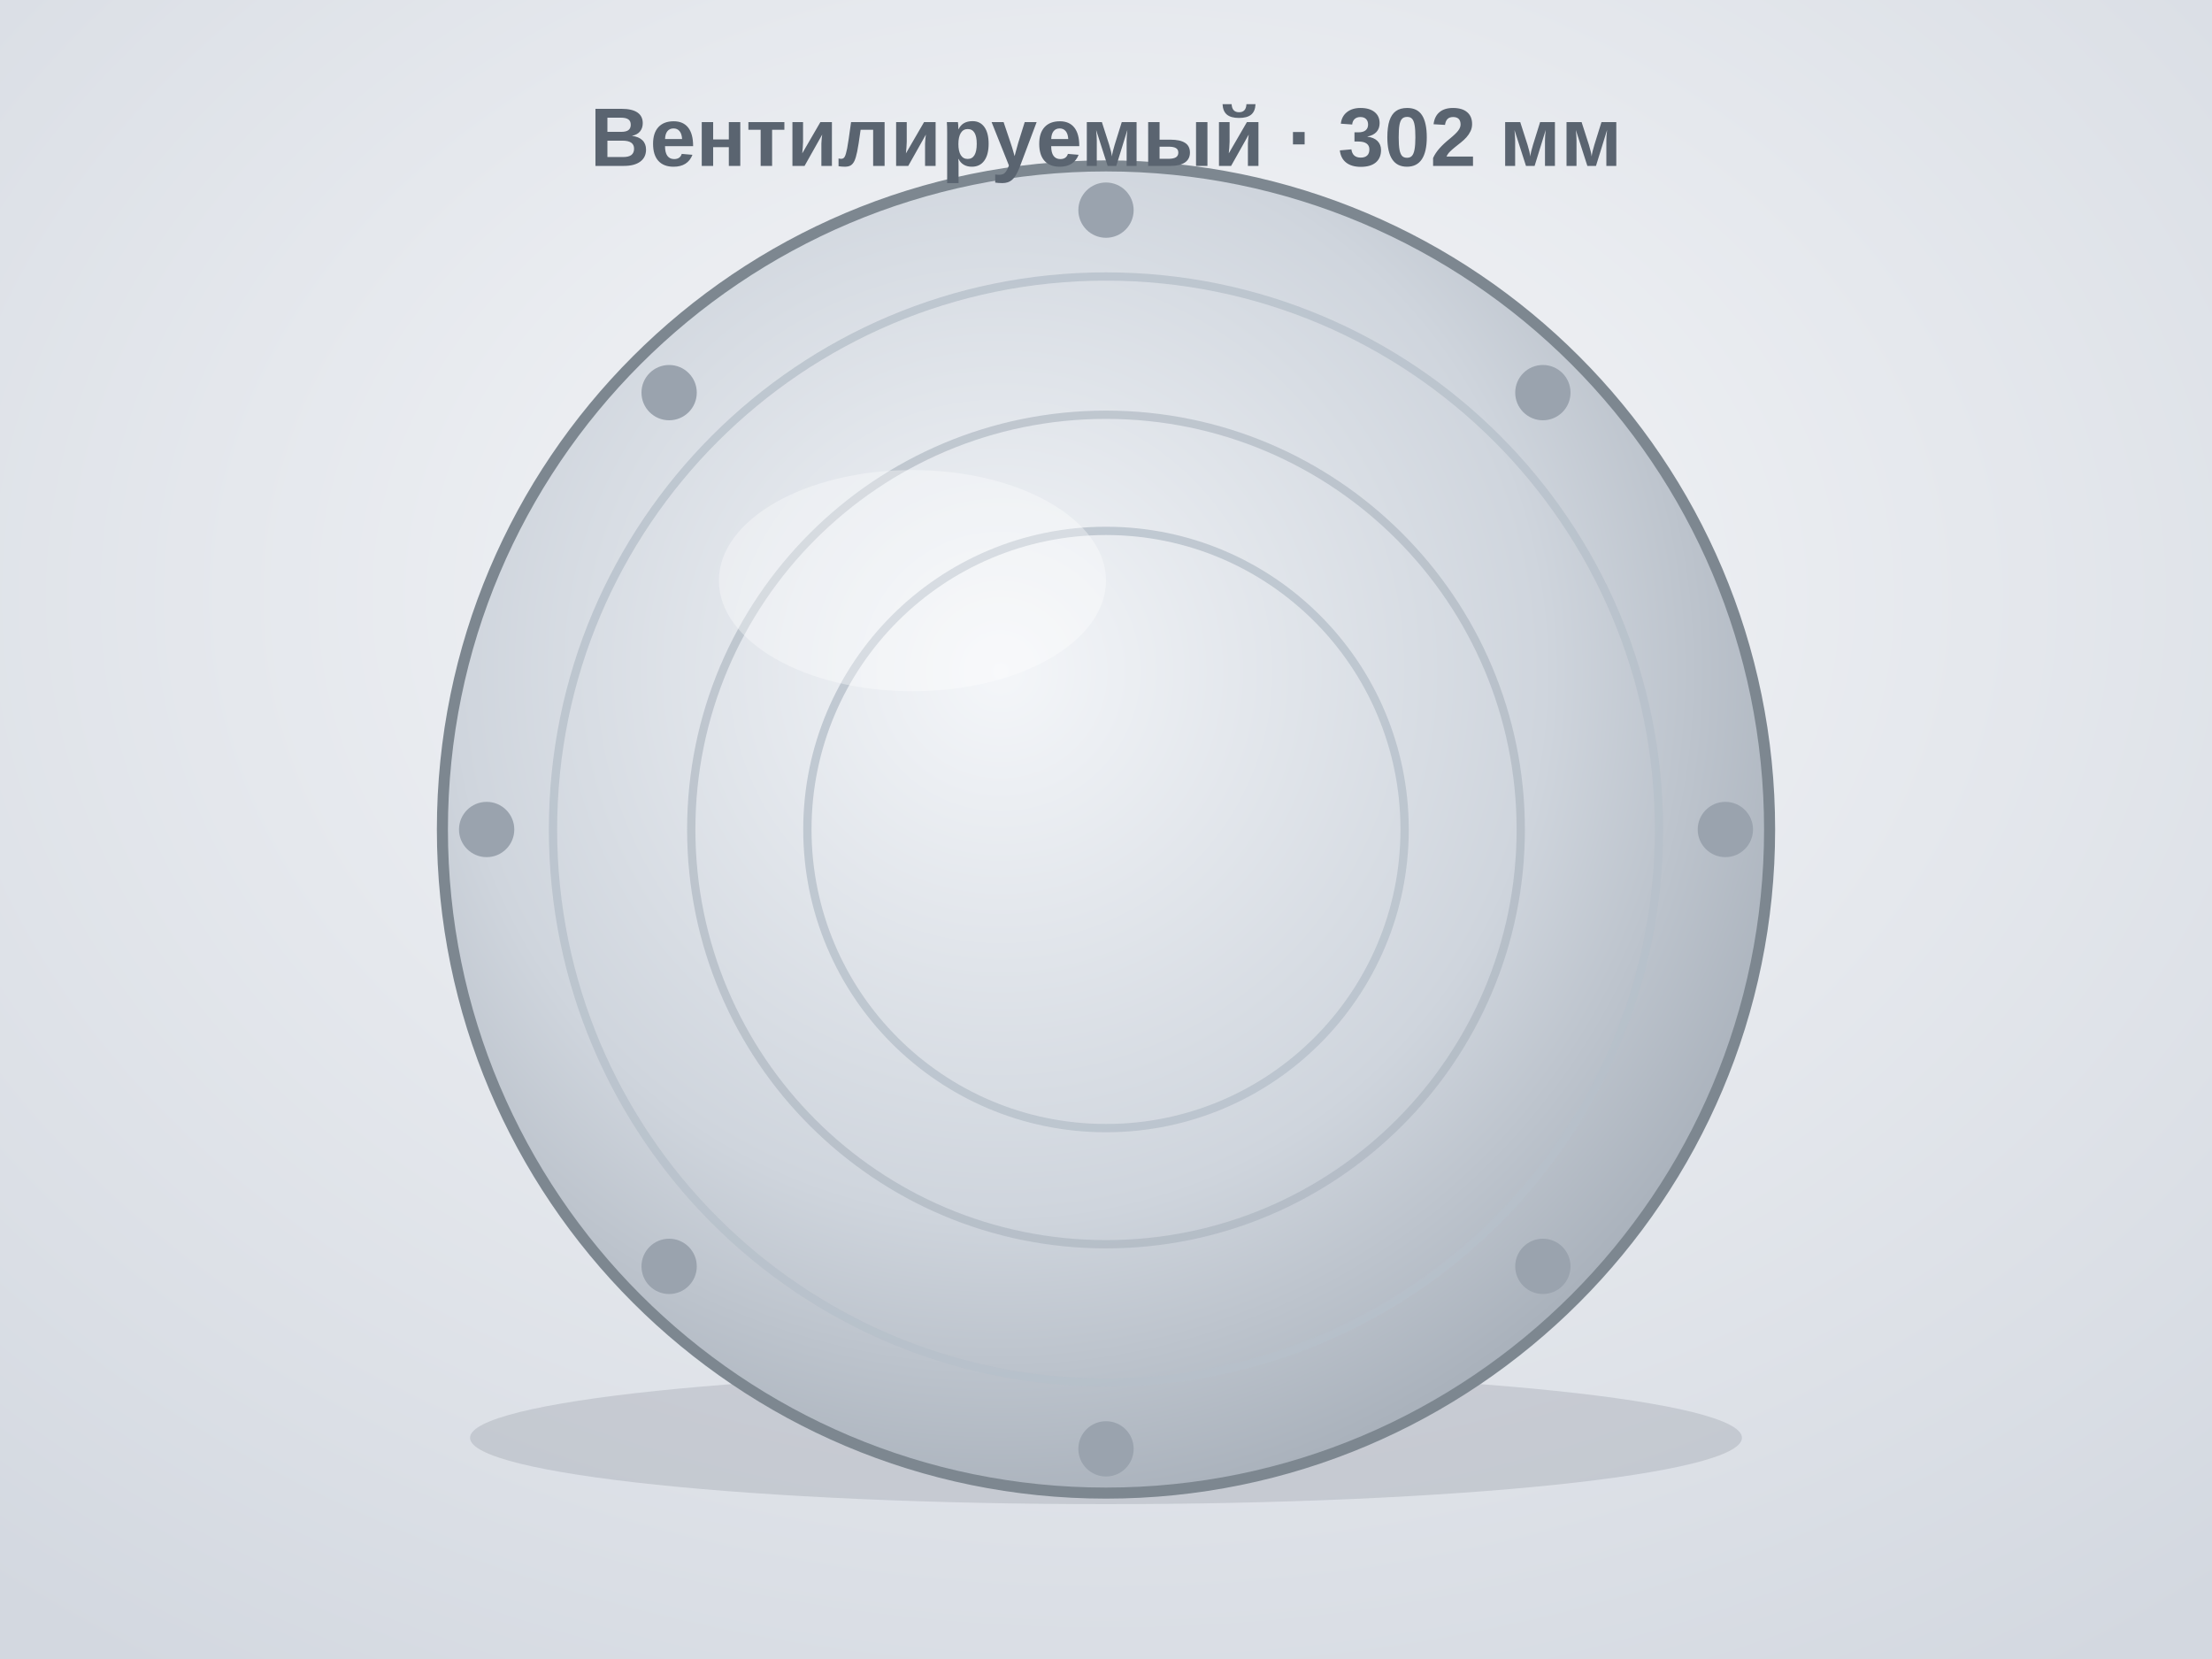
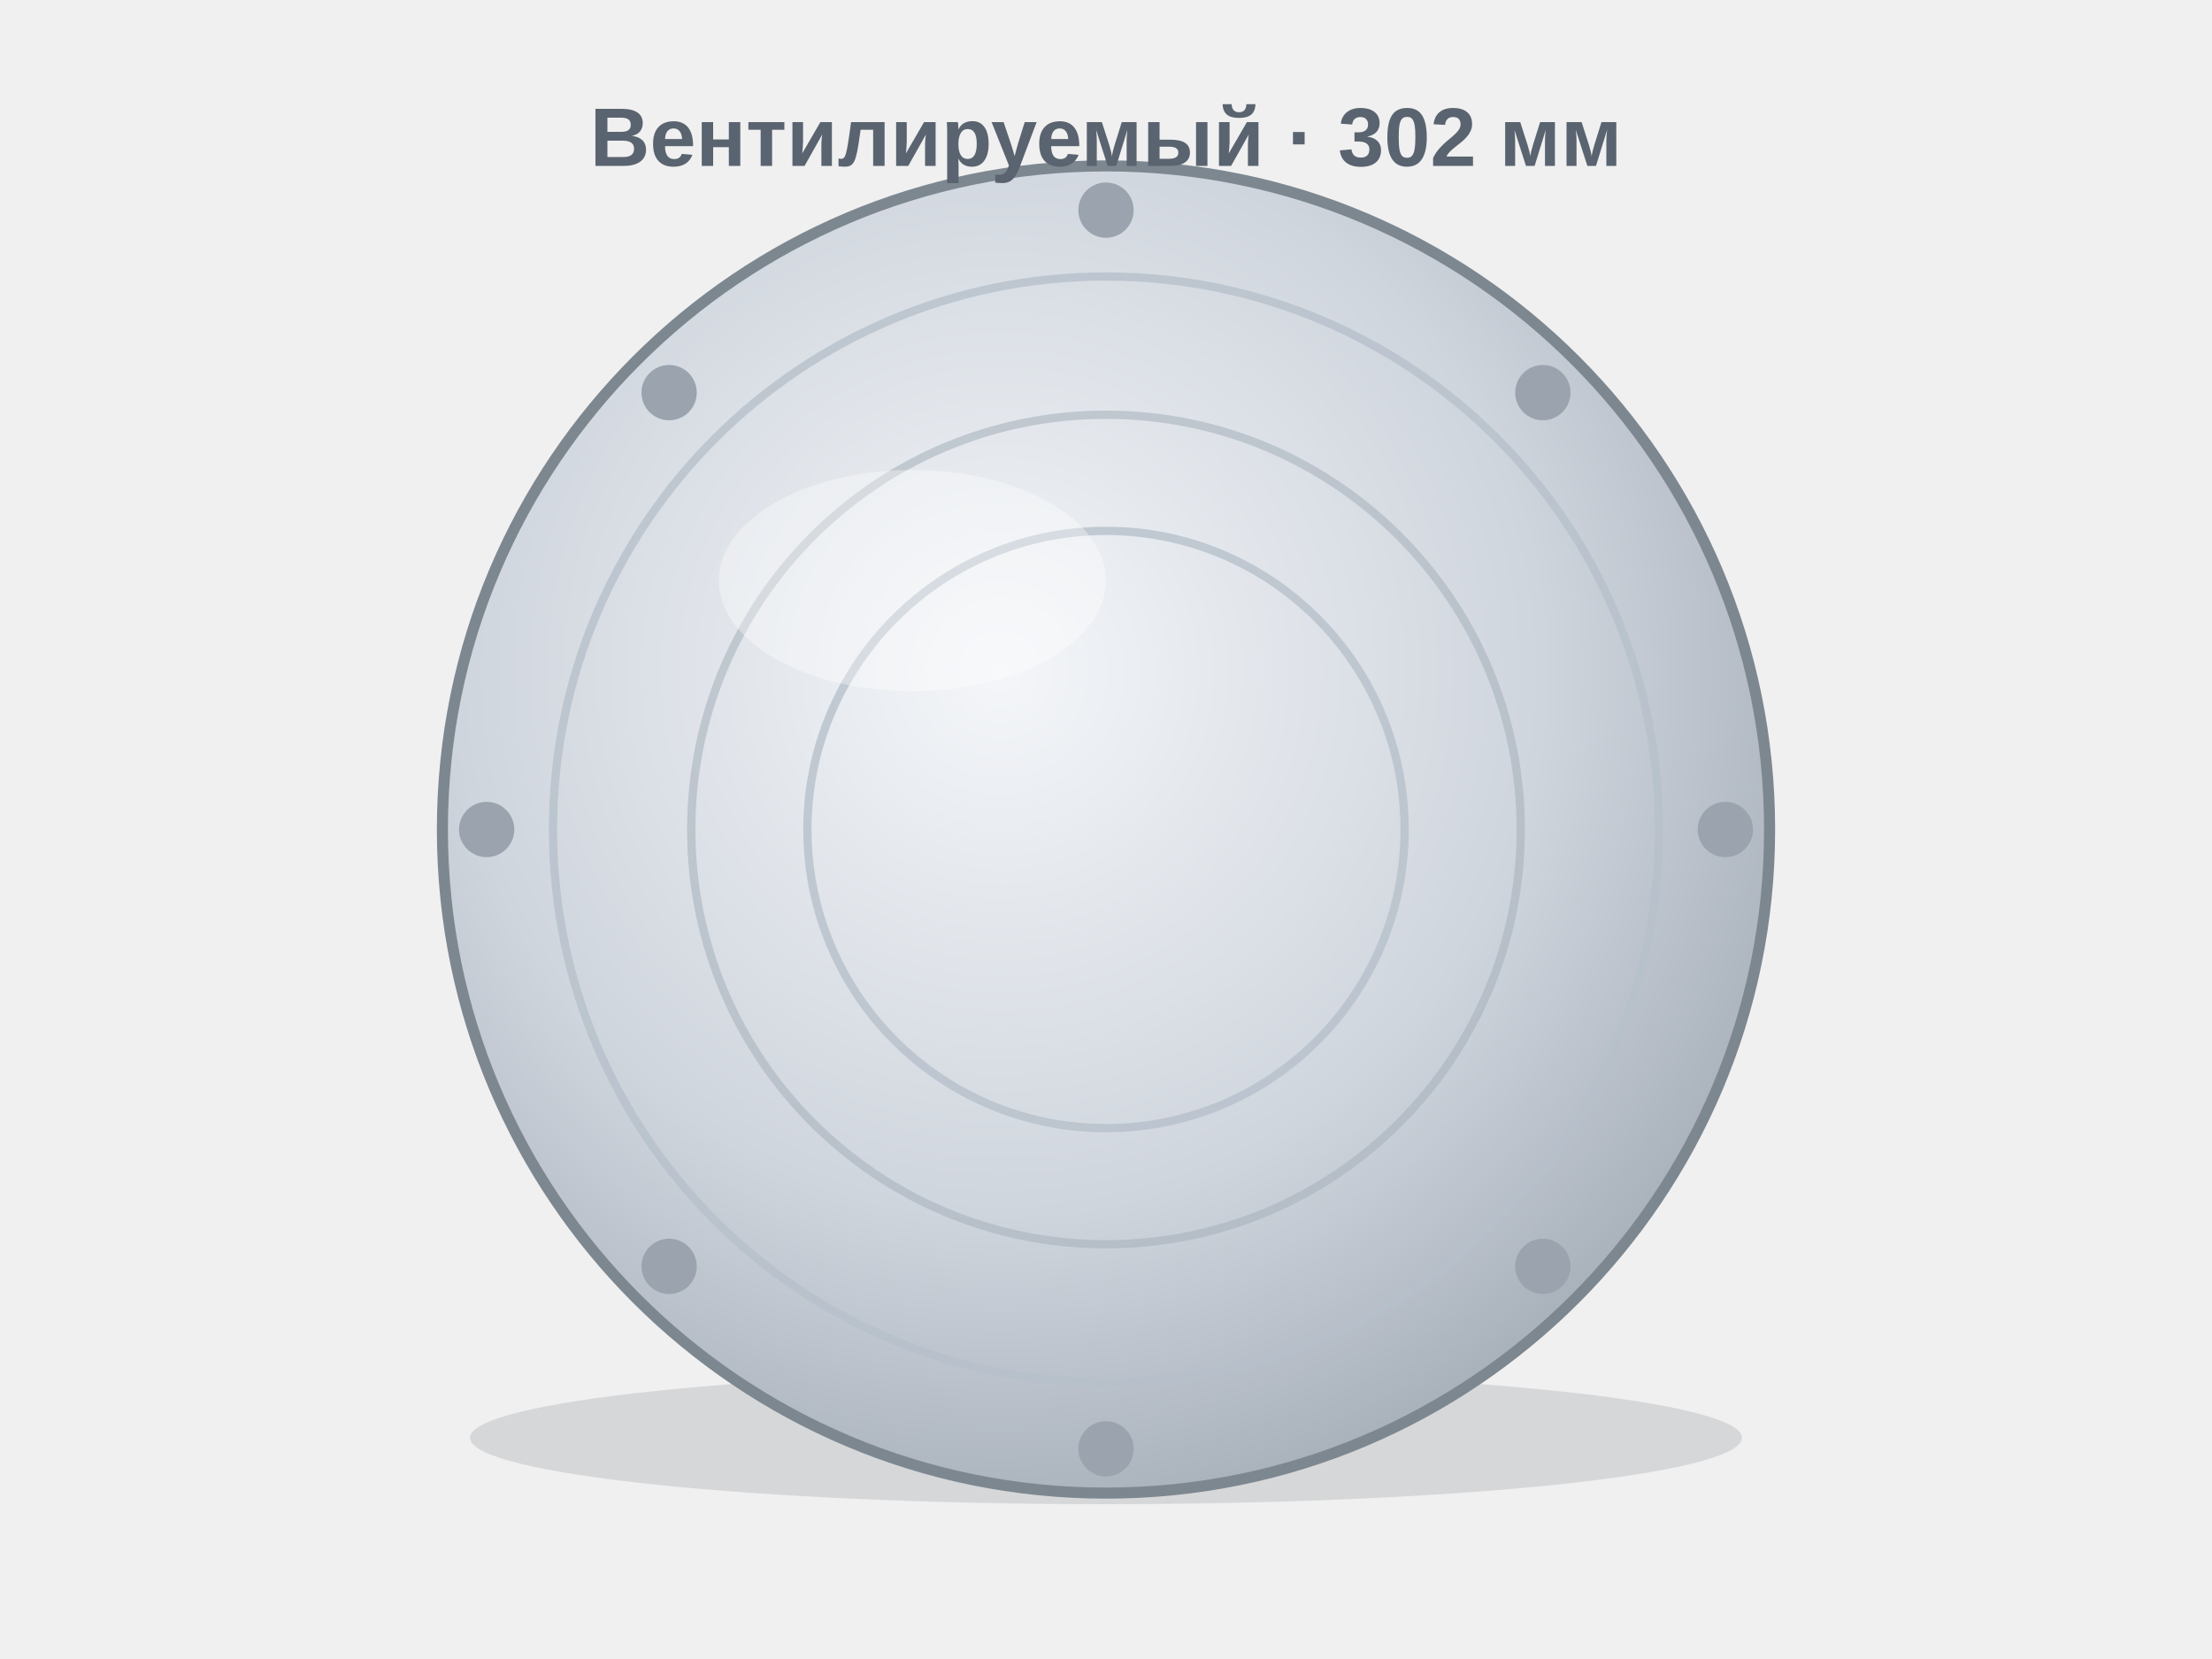
<svg xmlns="http://www.w3.org/2000/svg" viewBox="0 0 800 600">
  <defs>
    <radialGradient id="bg" cx="50%" cy="36%" r="78%">
      <stop offset="0%" stop-color="#f7f8fa" />
      <stop offset="100%" stop-color="#d3d8e0" />
    </radialGradient>
    <radialGradient id="disc" cx="42%" cy="38%" r="75%">
      <stop offset="0%" stop-color="#f4f6f9" />
      <stop offset="55%" stop-color="#cfd5dd" />
      <stop offset="100%" stop-color="#98a1ac" />
    </radialGradient>
  </defs>
-   <rect width="800" height="600" fill="url(#bg)" />
  <ellipse cx="400" cy="520" rx="230" ry="24" fill="rgba(20,30,45,.12)" />
  <g transform="translate(400 300)">
    <circle r="240" fill="url(#disc)" stroke="#7d8790" stroke-width="4" />
    <circle r="200" fill="none" stroke="#b7c0ca" stroke-width="3" opacity=".8" />
    <circle r="150" fill="none" stroke="#a9b2bd" stroke-width="3" opacity=".6" />
    <circle r="108" fill="none" stroke="#b7c0ca" stroke-width="3" opacity=".8" />
    <g fill="#9aa3ae">
      <circle cx="0" cy="-224" r="10" />
      <circle cx="0" cy="224" r="10" />
      <circle cx="-224" cy="0" r="10" />
      <circle cx="224" cy="0" r="10" />
      <circle cx="-158" cy="-158" r="10" />
      <circle cx="158" cy="158" r="10" />
      <circle cx="158" cy="-158" r="10" />
      <circle cx="-158" cy="158" r="10" />
    </g>
    <ellipse cx="-70" cy="-90" rx="70" ry="40" fill="#ffffff" opacity=".35" />
  </g>
  <text x="400" y="60" font-family="Arial, sans-serif" font-size="30" font-weight="700" fill="#5a6470" text-anchor="middle">Вентилируемый · 302 мм</text>
</svg>
